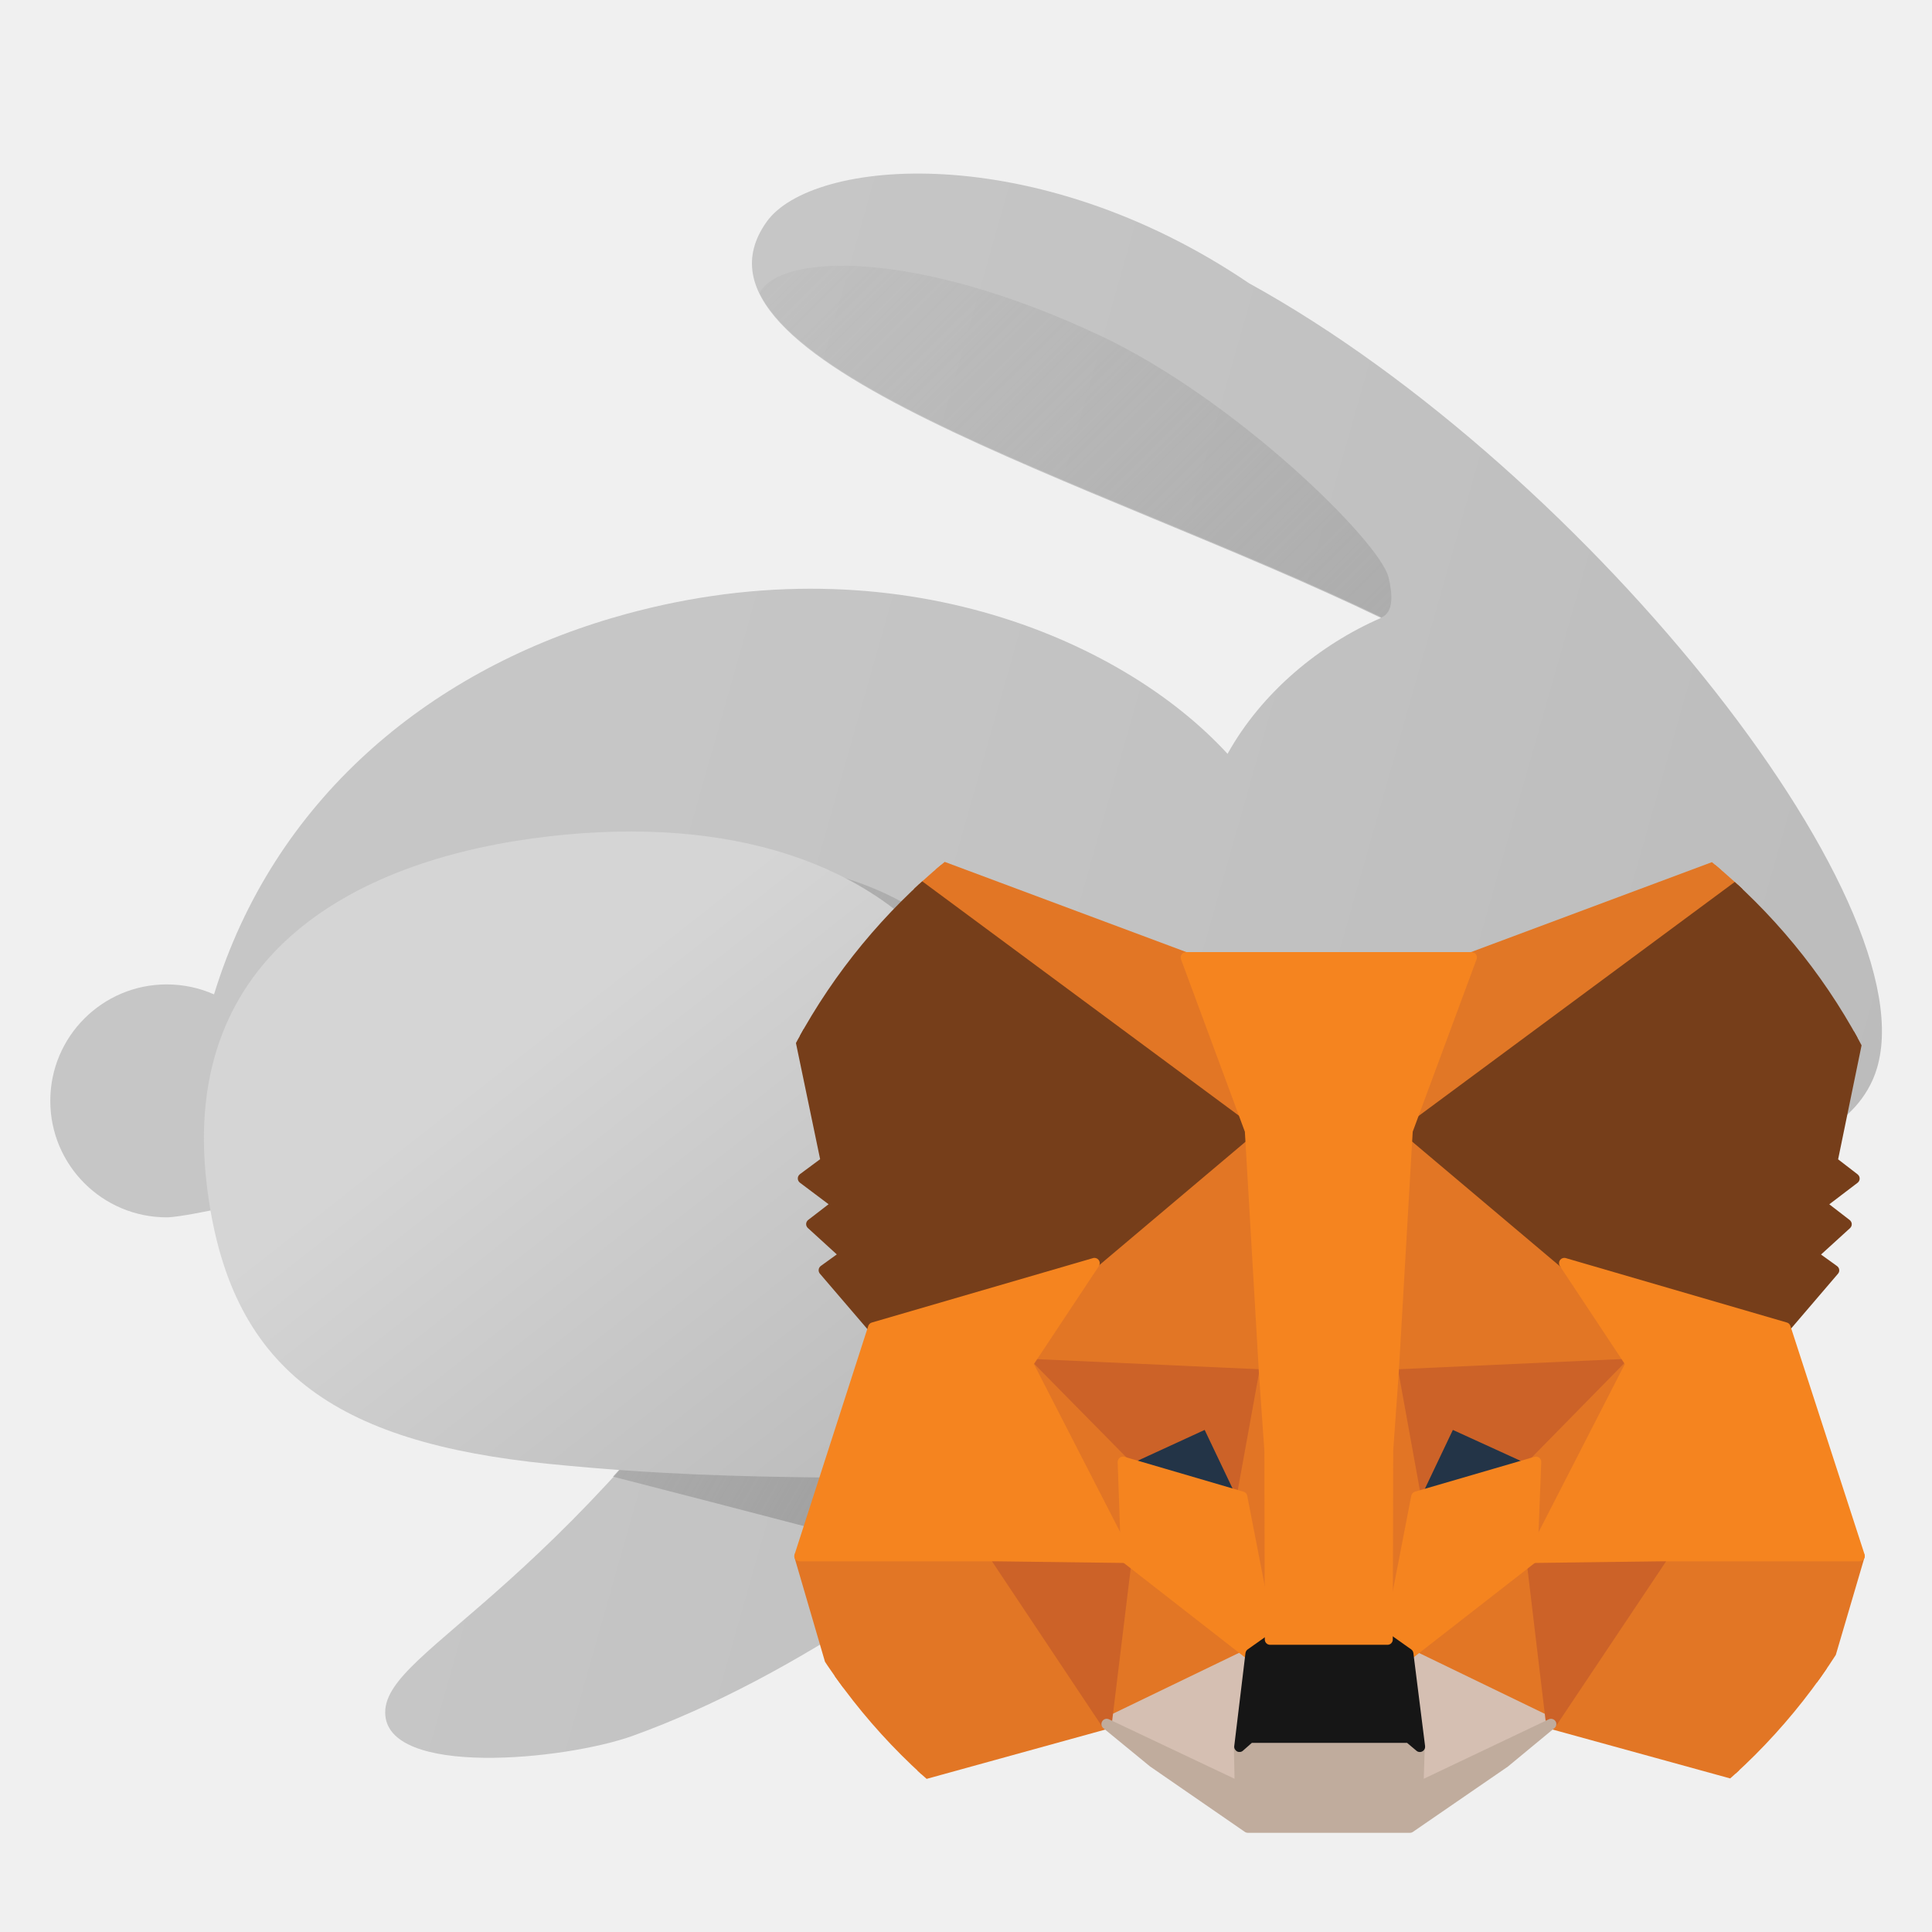
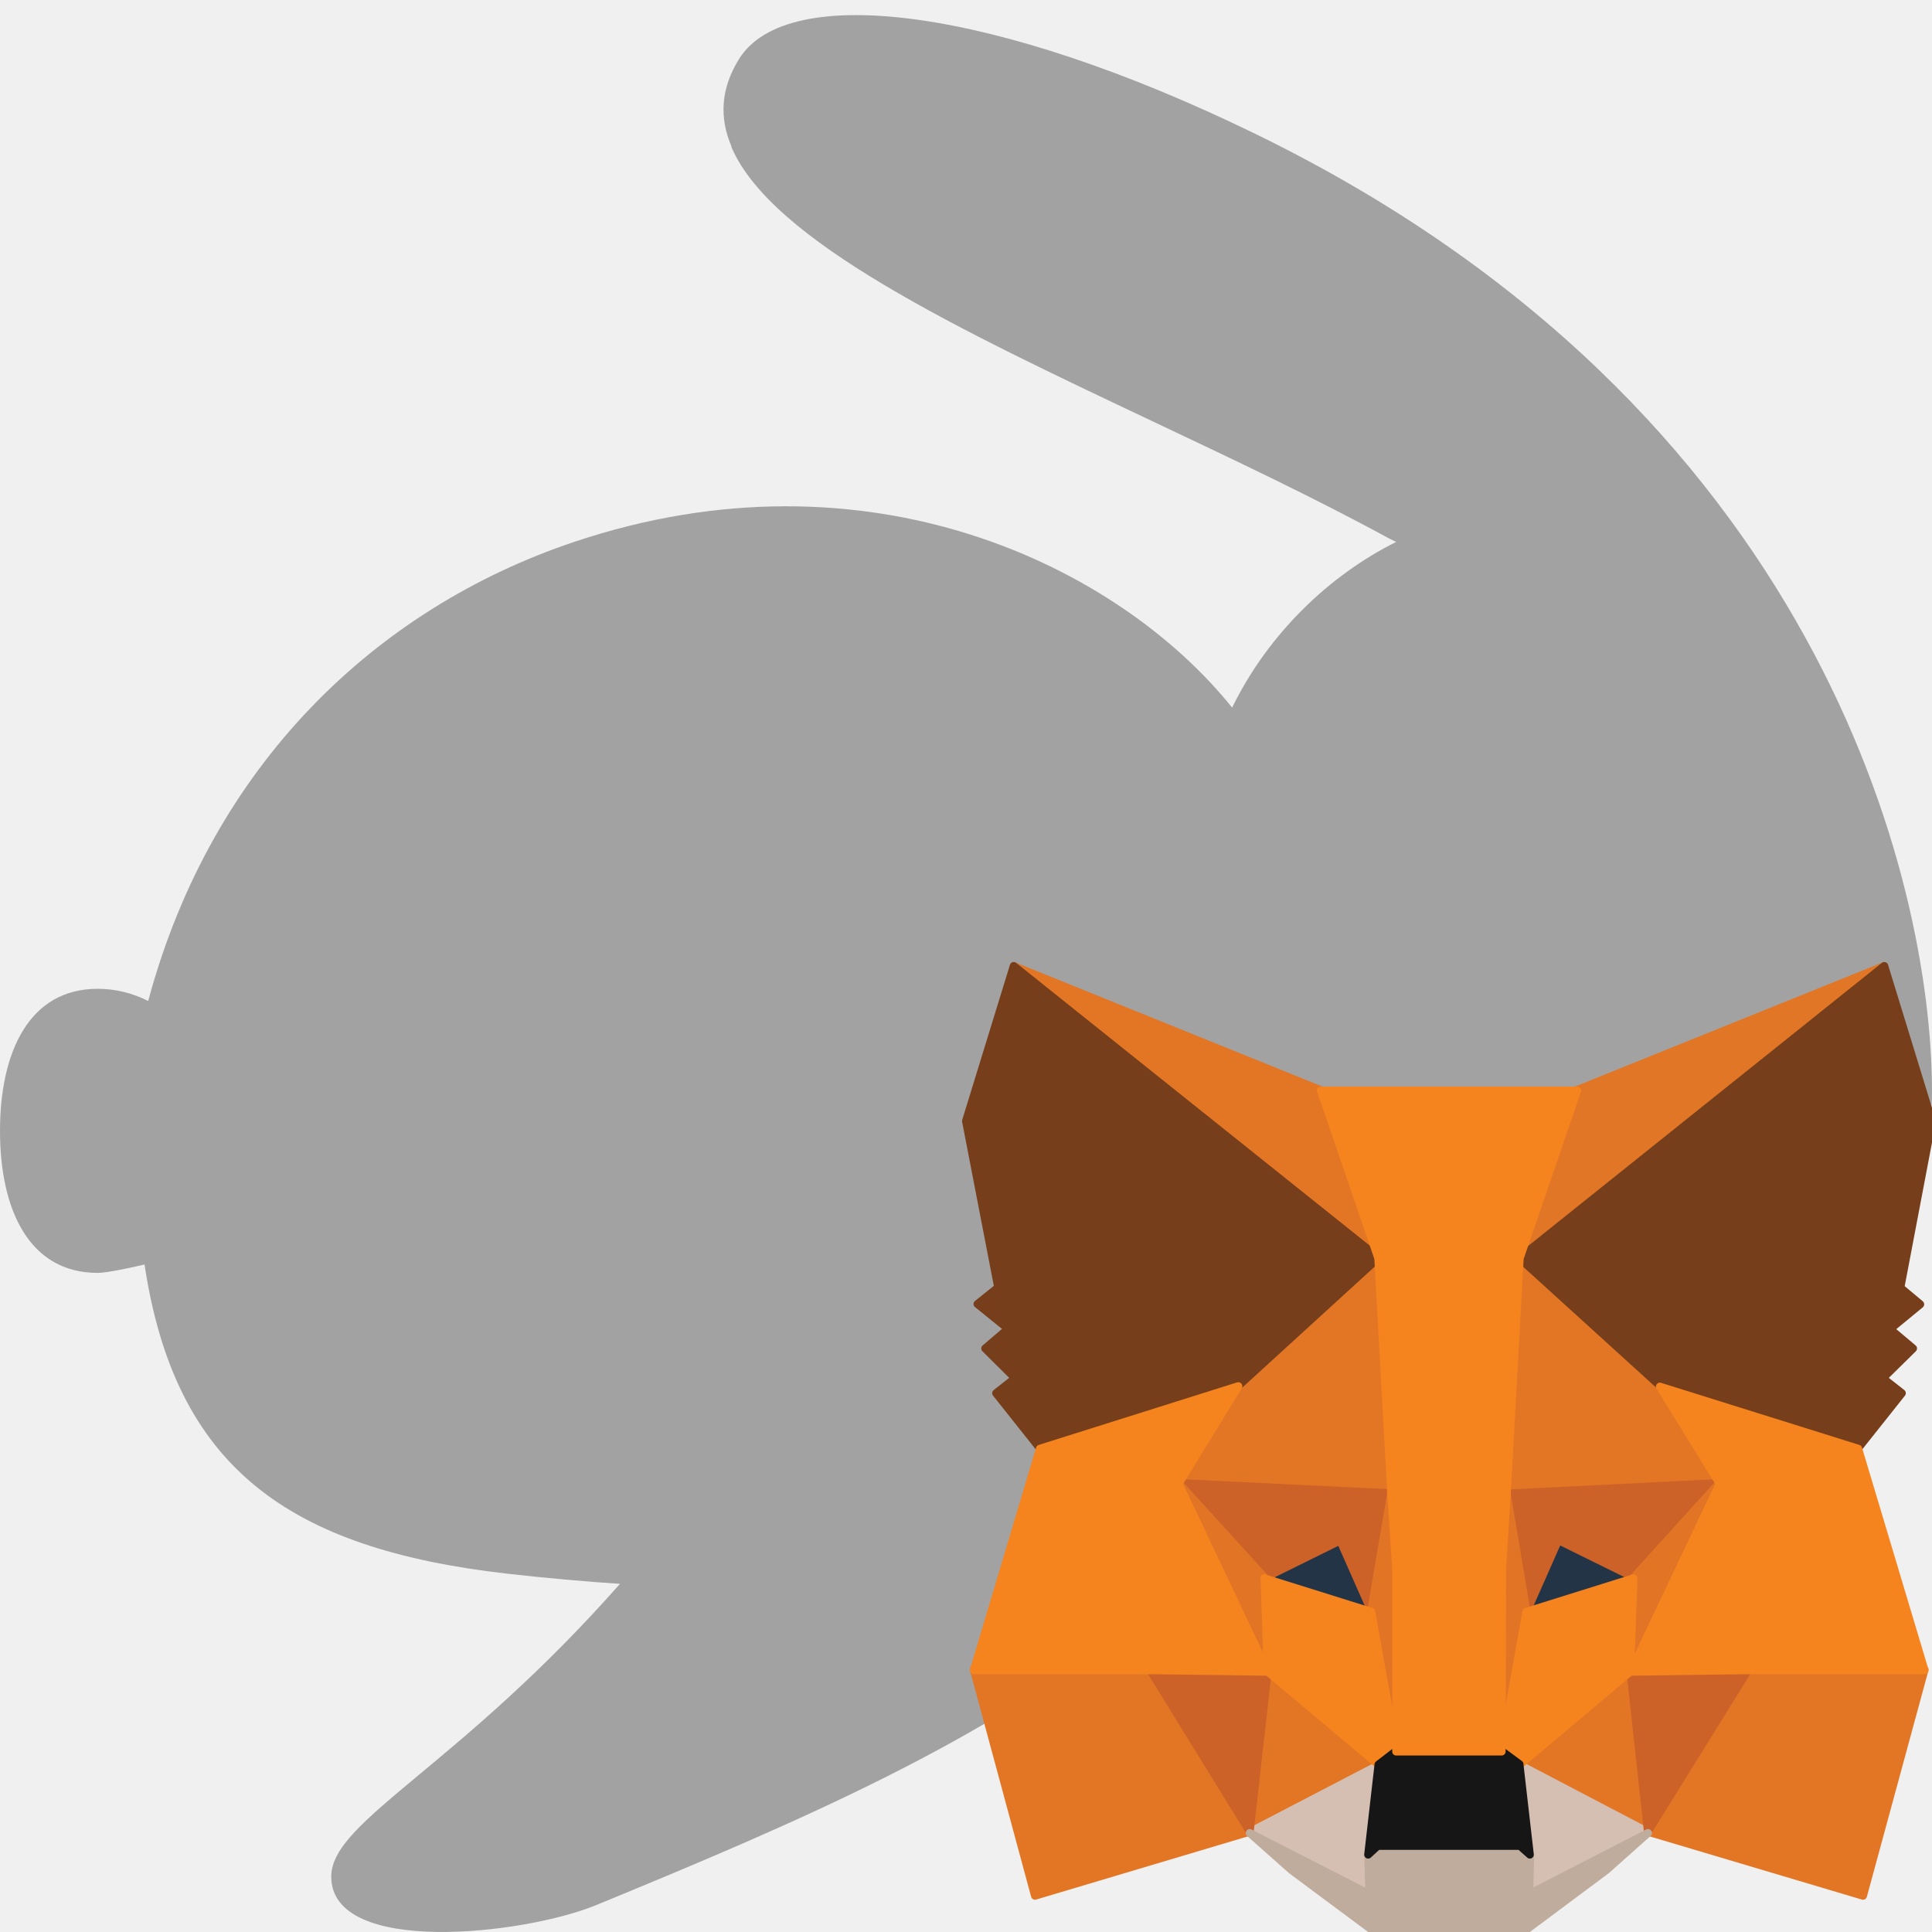
- <svg xmlns="http://www.w3.org/2000/svg" width="32" height="32" viewBox="0 0 32 32" fill="none">
-   <path d="M31.016 17.889C32.207 15.227 26.317 7.79 20.689 4.692C17.142 2.291 13.445 2.621 12.697 3.675C11.054 5.988 18.137 7.948 22.874 10.235C21.855 10.677 20.896 11.471 20.332 12.486C18.566 10.558 14.69 8.897 10.141 10.235C7.076 11.136 4.529 13.261 3.545 16.47C3.305 16.364 3.041 16.305 2.762 16.305C1.696 16.305 0.833 17.168 0.833 18.234C0.833 19.299 1.696 20.163 2.762 20.163C2.959 20.163 3.577 20.031 3.577 20.031L13.445 20.102C9.499 26.363 6.38 27.278 6.38 28.363C6.38 29.448 9.364 29.154 10.485 28.749C15.848 26.814 21.61 20.782 22.598 19.046C26.75 19.564 30.239 19.625 31.016 17.889Z" fill="url(#paint0_linear_24101_9724)" />
-   <path fill-rule="evenodd" clip-rule="evenodd" d="M22.867 10.225C22.87 10.226 22.873 10.228 22.876 10.229C23.095 10.143 23.06 9.818 22.999 9.564C22.861 8.978 20.47 6.617 18.225 5.56C15.172 4.122 12.922 4.193 12.582 4.853C13.208 6.129 16.095 7.328 19.11 8.579C20.397 9.113 21.708 9.657 22.876 10.221C22.873 10.223 22.87 10.224 22.867 10.225Z" fill="url(#paint1_linear_24101_9724)" />
-   <path fill-rule="evenodd" clip-rule="evenodd" d="M18.99 23.079C18.372 22.842 17.672 22.625 16.878 22.428C17.725 20.912 17.903 18.668 17.103 17.249C15.98 15.258 14.57 14.198 11.294 14.198C9.493 14.198 4.642 14.805 4.556 18.854C4.547 19.279 4.556 19.669 4.587 20.027L13.444 20.091C12.25 21.985 11.132 23.39 10.153 24.458C11.328 24.759 12.299 25.012 13.189 25.244C14.034 25.465 14.808 25.666 15.618 25.873C16.839 24.983 17.987 24.013 18.99 23.079Z" fill="url(#paint2_linear_24101_9724)" />
-   <path d="M3.423 19.61C3.785 22.686 5.533 23.892 9.105 24.248C12.677 24.605 14.726 24.366 17.454 24.614C19.733 24.821 21.767 25.982 22.522 25.581C23.201 25.22 22.821 23.915 21.912 23.078C20.734 21.994 19.104 21.239 16.235 20.971C16.806 19.406 16.646 17.211 15.758 16.017C14.474 14.29 12.104 13.509 9.105 13.851C5.971 14.207 2.969 15.75 3.423 19.61Z" fill="url(#paint3_linear_24101_9724)" />
-   <g clip-path="url(#clip0_24101_9724)">
-     <path d="M30.051 13.71L23.077 18.869L24.374 15.828L30.052 13.71H30.051Z" fill="#E17726" />
-     <path d="M30.128 13.699C30.138 13.717 30.141 13.739 30.136 13.759C30.132 13.78 30.12 13.798 30.103 13.81L23.129 18.971C23.113 18.982 23.095 18.988 23.076 18.988C23.057 18.987 23.038 18.98 23.023 18.968C23.008 18.957 22.998 18.94 22.993 18.922C22.988 18.903 22.99 18.884 22.997 18.866L24.294 15.825C24.298 15.814 24.305 15.804 24.314 15.796C24.322 15.788 24.332 15.781 24.344 15.777L30.021 13.658C30.04 13.651 30.062 13.651 30.082 13.659C30.101 13.666 30.117 13.68 30.128 13.699ZM24.439 15.928L23.283 18.639L29.5 14.039L24.439 15.928Z" fill="#E17726" />
-     <path d="M13.956 13.71L20.868 18.918L19.634 15.828L13.956 13.71Z" fill="#E27625" />
-     <path d="M13.889 13.698C13.899 13.68 13.915 13.666 13.935 13.658C13.955 13.651 13.976 13.651 13.996 13.659L19.673 15.778C19.696 15.787 19.715 15.805 19.723 15.827L20.958 18.916C20.965 18.934 20.966 18.953 20.961 18.972C20.956 18.99 20.945 19.006 20.93 19.017C20.915 19.029 20.896 19.035 20.878 19.035C20.859 19.035 20.84 19.029 20.825 19.018L13.912 13.81C13.896 13.797 13.884 13.779 13.88 13.759C13.876 13.738 13.879 13.717 13.889 13.699V13.698ZM14.499 14.033L20.68 18.691L19.576 15.928L14.498 14.033H14.499Z" fill="#E27625" />
-     <path d="M27.549 25.7L25.694 28.535L29.667 29.629L30.805 25.762L27.549 25.7V25.7Z" fill="#E27625" />
-     <path d="M27.468 25.665C27.476 25.653 27.487 25.642 27.5 25.636C27.513 25.629 27.528 25.625 27.543 25.625L30.799 25.688C30.812 25.688 30.825 25.692 30.837 25.698C30.849 25.704 30.859 25.712 30.867 25.723C30.875 25.734 30.881 25.746 30.883 25.759C30.886 25.773 30.885 25.786 30.881 25.799L29.743 29.666C29.736 29.688 29.722 29.707 29.702 29.718C29.682 29.729 29.658 29.732 29.636 29.726L25.663 28.632C25.65 28.628 25.638 28.622 25.628 28.612C25.617 28.603 25.609 28.592 25.604 28.579C25.599 28.566 25.598 28.552 25.599 28.538C25.601 28.525 25.605 28.512 25.613 28.5L27.469 25.664L27.468 25.665ZM27.588 25.801L25.825 28.495L29.599 29.535L30.681 25.86L27.589 25.801H27.588Z" fill="#E27625" />
-     <path d="M13.243 25.761L14.374 29.628L18.341 28.534L16.492 25.7L13.243 25.761Z" fill="#E27625" />
-     <path d="M16.491 25.625C16.521 25.625 16.549 25.639 16.566 25.665L18.415 28.5C18.422 28.511 18.427 28.524 18.428 28.538C18.43 28.551 18.428 28.565 18.423 28.578C18.418 28.591 18.41 28.602 18.4 28.611C18.39 28.621 18.378 28.628 18.365 28.631L14.398 29.726C14.376 29.732 14.352 29.729 14.332 29.718C14.312 29.707 14.298 29.688 14.291 29.666L13.16 25.799C13.156 25.787 13.155 25.773 13.158 25.76C13.16 25.747 13.166 25.735 13.174 25.724C13.181 25.713 13.192 25.705 13.204 25.698C13.215 25.692 13.228 25.689 13.242 25.689L16.491 25.626V25.625ZM13.359 25.86L14.434 29.535L18.203 28.495L16.445 25.801L13.36 25.86H13.359Z" fill="#E27625" />
-     <path d="M18.112 20.922L17.008 22.586L20.94 22.765L20.81 18.535L18.113 20.922L18.112 20.922Z" fill="#E27625" />
-     <path d="M20.844 18.456C20.875 18.47 20.895 18.499 20.897 18.533L21.028 22.765C21.028 22.777 21.026 22.789 21.022 22.8C21.017 22.811 21.011 22.821 21.002 22.83C20.993 22.838 20.983 22.845 20.972 22.849C20.96 22.854 20.948 22.855 20.936 22.855L17.005 22.675C16.99 22.675 16.975 22.67 16.962 22.662C16.949 22.653 16.938 22.642 16.931 22.628C16.924 22.614 16.921 22.599 16.922 22.583C16.922 22.568 16.927 22.553 16.936 22.54L18.04 20.875C18.044 20.869 18.049 20.863 18.054 20.858L20.751 18.47C20.764 18.459 20.779 18.452 20.796 18.449C20.812 18.447 20.829 18.449 20.844 18.456ZM18.179 20.981L17.167 22.508L20.85 22.675L20.728 18.725L18.179 20.981Z" fill="#E27625" />
-     <path d="M25.905 20.932L23.167 18.496L23.077 22.776L27.009 22.597L25.905 20.932Z" fill="#E27625" />
-     <path d="M23.132 18.395C23.147 18.388 23.164 18.386 23.181 18.388C23.197 18.391 23.213 18.398 23.225 18.409L25.964 20.845C25.97 20.85 25.974 20.856 25.979 20.862L27.082 22.527C27.091 22.54 27.096 22.555 27.097 22.57C27.097 22.586 27.094 22.601 27.087 22.615C27.08 22.629 27.07 22.64 27.056 22.649C27.044 22.657 27.029 22.662 27.013 22.662L23.082 22.841C23.07 22.842 23.058 22.84 23.047 22.836C23.036 22.831 23.025 22.825 23.017 22.817C23.008 22.808 23.001 22.798 22.997 22.787C22.992 22.776 22.99 22.764 22.99 22.753L23.08 18.473C23.081 18.456 23.086 18.44 23.095 18.426C23.104 18.413 23.117 18.401 23.132 18.395H23.132ZM23.25 18.665L23.167 22.663L26.852 22.495L25.839 20.968L23.251 18.666L23.25 18.665Z" fill="#E27625" />
-     <path d="M18.33 28.532L20.71 27.383L18.661 25.786L18.33 28.532Z" fill="#E27625" />
-     <path d="M18.628 25.706C18.642 25.7 18.657 25.698 18.673 25.7C18.688 25.702 18.703 25.708 18.715 25.718L20.764 27.314C20.776 27.323 20.785 27.335 20.791 27.349C20.797 27.362 20.799 27.377 20.797 27.392C20.796 27.407 20.791 27.421 20.782 27.433C20.773 27.445 20.762 27.455 20.749 27.462L18.368 28.611C18.354 28.617 18.339 28.62 18.323 28.619C18.307 28.618 18.292 28.612 18.28 28.603C18.267 28.594 18.257 28.582 18.25 28.567C18.244 28.553 18.242 28.537 18.244 28.522L18.575 25.776C18.577 25.761 18.583 25.747 18.592 25.735C18.601 25.722 18.613 25.713 18.628 25.707V25.706ZM18.73 25.951L18.436 28.385L20.545 27.365L18.73 25.951Z" fill="#E27625" />
-     <path d="M23.312 27.383L25.685 28.532L25.361 25.786L23.312 27.383Z" fill="#E27625" />
-     <path d="M25.395 25.706C25.409 25.712 25.421 25.722 25.431 25.734C25.44 25.747 25.446 25.762 25.447 25.777L25.772 28.523C25.774 28.538 25.771 28.554 25.765 28.568C25.758 28.582 25.748 28.594 25.735 28.603C25.723 28.612 25.708 28.618 25.692 28.619C25.677 28.62 25.661 28.617 25.647 28.611L23.274 27.462C23.261 27.455 23.25 27.446 23.241 27.433C23.232 27.421 23.227 27.407 23.225 27.392C23.224 27.378 23.226 27.363 23.232 27.349C23.238 27.335 23.247 27.323 23.259 27.314L25.307 25.718C25.32 25.708 25.334 25.702 25.349 25.7C25.365 25.698 25.38 25.7 25.395 25.706ZM23.477 27.366L25.58 28.384L25.292 25.951L23.477 27.365V27.366Z" fill="#E27625" />
-     <path d="M25.685 28.548L23.312 27.399L23.505 28.941L23.484 29.595L25.685 28.548Z" fill="#D5BFB2" />
-     <path d="M23.262 27.311C23.274 27.302 23.289 27.297 23.305 27.295C23.32 27.294 23.336 27.297 23.35 27.304L25.724 28.453C25.738 28.46 25.751 28.471 25.76 28.485C25.768 28.499 25.773 28.515 25.773 28.531C25.773 28.548 25.768 28.564 25.759 28.578C25.75 28.592 25.738 28.603 25.723 28.61L23.522 29.655C23.509 29.662 23.494 29.665 23.479 29.664C23.464 29.663 23.45 29.658 23.437 29.65C23.425 29.642 23.414 29.63 23.407 29.617C23.401 29.604 23.397 29.589 23.398 29.574L23.418 28.927L23.226 27.393C23.224 27.377 23.226 27.362 23.232 27.347C23.239 27.333 23.249 27.32 23.262 27.311ZM23.419 27.531L23.592 28.912C23.593 28.917 23.593 28.921 23.592 28.926L23.577 29.436L25.484 28.53L23.419 27.531Z" fill="#D5BFB2" />
-     <path d="M18.33 28.548L20.538 29.595L20.524 28.941L20.71 27.399L18.33 28.548Z" fill="#D5BFB2" />
-     <path d="M20.761 27.311C20.773 27.321 20.783 27.333 20.79 27.347C20.796 27.361 20.799 27.377 20.797 27.393L20.611 28.928L20.625 29.575C20.625 29.59 20.622 29.605 20.614 29.618C20.608 29.631 20.597 29.642 20.585 29.65C20.572 29.658 20.558 29.663 20.543 29.664C20.528 29.665 20.513 29.662 20.5 29.656L18.292 28.61C18.277 28.603 18.265 28.592 18.256 28.578C18.248 28.564 18.243 28.548 18.243 28.532C18.243 28.515 18.248 28.499 18.256 28.485C18.265 28.471 18.277 28.46 18.292 28.453L20.672 27.304C20.686 27.297 20.702 27.294 20.717 27.295C20.733 27.296 20.748 27.302 20.761 27.311V27.311ZM18.532 28.53L20.447 29.437L20.436 28.926L20.437 28.913L20.603 27.531L18.532 28.53Z" fill="#D5BFB2" />
-     <path d="M20.572 24.8L18.599 24.222L19.993 23.582L20.572 24.8V24.8Z" fill="#233447" />
-     <path d="M19.956 23.495C19.977 23.485 20.001 23.484 20.023 23.492C20.044 23.5 20.062 23.516 20.072 23.537L20.651 24.755C20.658 24.77 20.661 24.787 20.659 24.804C20.657 24.82 20.65 24.836 20.639 24.849C20.628 24.862 20.613 24.871 20.597 24.876C20.581 24.881 20.564 24.881 20.548 24.876L18.575 24.298C18.558 24.293 18.543 24.283 18.532 24.269C18.521 24.255 18.514 24.238 18.513 24.221C18.511 24.203 18.515 24.185 18.524 24.17C18.533 24.155 18.547 24.142 18.563 24.135L19.956 23.495ZM18.848 24.196L20.41 24.654L19.951 23.69L18.848 24.196Z" fill="#233447" />
-     <path d="M23.452 24.8L24.031 23.582L25.431 24.222L23.451 24.8L23.452 24.8Z" fill="#233447" />
-     <path d="M23.952 23.536C23.962 23.516 23.98 23.5 24.001 23.492C24.023 23.484 24.047 23.485 24.067 23.495L25.468 24.135C25.484 24.142 25.497 24.154 25.506 24.17C25.515 24.185 25.52 24.203 25.518 24.22C25.517 24.238 25.51 24.255 25.499 24.269C25.488 24.282 25.473 24.293 25.456 24.298L23.477 24.876C23.46 24.881 23.443 24.881 23.427 24.876C23.411 24.871 23.396 24.862 23.385 24.849C23.374 24.836 23.367 24.82 23.365 24.804C23.363 24.787 23.365 24.77 23.373 24.755L23.952 23.536ZM24.073 23.689L23.614 24.653L25.181 24.196L24.073 23.69V23.689Z" fill="#233447" />
-     <path d="M18.335 28.534L18.68 25.7L16.487 25.761L18.335 28.535V28.534Z" fill="#CC6228" />
-     <path d="M18.737 25.655C18.745 25.664 18.752 25.675 18.755 25.687C18.759 25.699 18.76 25.712 18.759 25.724L18.414 28.558C18.412 28.576 18.404 28.593 18.392 28.606C18.38 28.619 18.364 28.629 18.347 28.633C18.33 28.637 18.311 28.636 18.295 28.629C18.278 28.623 18.264 28.611 18.254 28.596L16.406 25.824C16.397 25.811 16.392 25.796 16.391 25.78C16.39 25.765 16.393 25.749 16.401 25.735C16.408 25.721 16.419 25.71 16.432 25.701C16.445 25.693 16.46 25.688 16.476 25.688L18.669 25.625C18.682 25.625 18.695 25.628 18.706 25.633C18.718 25.638 18.728 25.645 18.737 25.655ZM16.639 25.858L18.269 28.303L18.573 25.804L16.639 25.858Z" fill="#CC6228" />
-     <path d="M25.346 25.7L25.685 28.535L27.54 25.762L25.346 25.7V25.7Z" fill="#CC6228" />
-     <path d="M25.291 25.654C25.299 25.645 25.31 25.637 25.321 25.632C25.333 25.628 25.346 25.625 25.358 25.625L27.552 25.688C27.567 25.689 27.582 25.693 27.595 25.702C27.608 25.71 27.619 25.722 27.626 25.735C27.633 25.749 27.636 25.765 27.635 25.78C27.635 25.795 27.63 25.81 27.621 25.823L25.767 28.596C25.757 28.611 25.742 28.623 25.726 28.629C25.709 28.636 25.691 28.637 25.673 28.633C25.656 28.629 25.64 28.619 25.628 28.606C25.616 28.592 25.609 28.576 25.607 28.558L25.269 25.723C25.267 25.711 25.268 25.698 25.272 25.686C25.276 25.674 25.282 25.663 25.291 25.654ZM25.454 25.803L25.753 28.303L27.389 25.858L25.454 25.802V25.803Z" fill="#CC6228" />
-     <path d="M27.009 22.596L23.077 22.774L23.442 24.791L24.022 23.572L25.423 24.212L27.009 22.596Z" fill="#CC6228" />
-     <path d="M27.089 22.556C27.097 22.572 27.099 22.59 27.096 22.607C27.093 22.625 27.084 22.641 27.072 22.653L25.486 24.27C25.473 24.283 25.457 24.292 25.439 24.295C25.421 24.298 25.403 24.296 25.387 24.288L24.064 23.684L23.522 24.824C23.514 24.841 23.501 24.855 23.485 24.864C23.469 24.872 23.45 24.876 23.431 24.873C23.413 24.871 23.396 24.863 23.383 24.85C23.369 24.837 23.36 24.82 23.357 24.802L22.992 22.786C22.989 22.774 22.99 22.762 22.993 22.749C22.996 22.737 23.001 22.726 23.009 22.716C23.017 22.706 23.027 22.698 23.038 22.693C23.049 22.687 23.061 22.684 23.073 22.683L27.006 22.504C27.042 22.503 27.075 22.524 27.089 22.556H27.089ZM23.182 22.854L23.48 24.504L23.944 23.531C23.954 23.51 23.971 23.494 23.993 23.487C24.014 23.479 24.038 23.48 24.059 23.489L25.404 24.104L26.791 22.689L23.182 22.854Z" fill="#CC6228" />
-     <path d="M18.602 24.212L19.995 23.572L20.574 24.791L20.94 22.774L17.008 22.596L18.602 24.212Z" fill="#CC6228" />
-     <path d="M16.929 22.556C16.936 22.54 16.948 22.527 16.963 22.517C16.977 22.508 16.995 22.504 17.012 22.504L20.945 22.683C20.957 22.684 20.97 22.687 20.981 22.693C20.992 22.698 21.002 22.706 21.009 22.716C21.017 22.726 21.023 22.737 21.026 22.749C21.029 22.762 21.029 22.774 21.027 22.786L20.661 24.802C20.658 24.82 20.649 24.837 20.636 24.85C20.622 24.863 20.605 24.871 20.587 24.873C20.569 24.876 20.55 24.872 20.534 24.864C20.517 24.855 20.504 24.841 20.496 24.824L19.953 23.684L18.639 24.288C18.623 24.295 18.604 24.298 18.587 24.295C18.569 24.291 18.552 24.283 18.54 24.27L16.946 22.653C16.934 22.641 16.926 22.625 16.923 22.607C16.92 22.59 16.922 22.572 16.929 22.556ZM17.227 22.689L18.621 24.104L19.959 23.489C19.98 23.48 20.004 23.479 20.026 23.486C20.047 23.494 20.065 23.51 20.075 23.531L20.537 24.505L20.837 22.854L17.227 22.689Z" fill="#CC6228" />
-     <path d="M17.008 22.596L18.657 25.808L18.602 24.212L17.008 22.596Z" fill="#E27525" />
-     <path d="M16.957 22.52C16.992 22.495 17.041 22.5 17.071 22.53L18.665 24.147C18.68 24.163 18.689 24.183 18.689 24.205L18.745 25.801C18.746 25.821 18.74 25.841 18.728 25.857C18.716 25.873 18.699 25.884 18.68 25.889C18.66 25.894 18.64 25.892 18.622 25.884C18.604 25.876 18.589 25.862 18.58 25.844L16.931 22.631C16.922 22.613 16.919 22.591 16.924 22.571C16.929 22.551 16.941 22.533 16.957 22.52ZM17.347 23.059L18.556 25.417L18.516 24.245L17.347 23.059Z" fill="#E27525" />
-     <path d="M25.417 24.212L25.355 25.808L27.004 22.596L25.417 24.212Z" fill="#E27525" />
-     <path d="M27.064 22.521C27.099 22.546 27.111 22.593 27.091 22.632L25.442 25.845C25.433 25.862 25.418 25.876 25.4 25.884C25.382 25.893 25.361 25.894 25.342 25.889C25.323 25.884 25.306 25.873 25.294 25.857C25.282 25.841 25.276 25.822 25.277 25.802L25.339 24.205C25.34 24.183 25.349 24.163 25.364 24.147L26.951 22.53C26.965 22.515 26.985 22.506 27.006 22.505C27.027 22.503 27.047 22.509 27.064 22.521ZM25.513 24.246L25.467 25.413L26.673 23.063L25.513 24.246Z" fill="#E27525" />
-     <path d="M20.947 22.756L20.582 24.773L21.044 27.153L21.148 24.015L20.947 22.756Z" fill="#E27525" />
-     <path d="M20.94 22.669C20.983 22.67 21.019 22.701 21.026 22.744L21.225 24.003C21.226 24.008 21.227 24.014 21.227 24.019L21.123 27.157C21.122 27.178 21.114 27.199 21.099 27.215C21.084 27.231 21.064 27.241 21.042 27.242C21.021 27.244 20.999 27.238 20.982 27.224C20.965 27.211 20.953 27.192 20.949 27.171L20.488 24.79C20.486 24.779 20.486 24.768 20.488 24.757L20.853 22.742C20.857 22.721 20.867 22.703 20.883 22.689C20.899 22.676 20.92 22.669 20.94 22.669ZM20.662 24.772L20.974 26.377L21.051 24.021L20.933 23.278L20.662 24.772Z" fill="#E27525" />
-     <path d="M23.097 22.756L22.903 24.009L23 27.153L23.462 24.773L23.097 22.756Z" fill="#E27525" />
-     <path d="M23.078 22.669C23.121 22.669 23.158 22.699 23.166 22.741L23.531 24.757C23.533 24.768 23.533 24.779 23.531 24.79L23.069 27.17C23.065 27.191 23.054 27.21 23.037 27.224C23.019 27.237 22.998 27.243 22.976 27.242C22.955 27.24 22.934 27.23 22.92 27.214C22.905 27.199 22.896 27.178 22.896 27.156L22.799 24.012C22.799 24.007 22.799 24.001 22.8 23.996L22.994 22.744C22.997 22.723 23.007 22.704 23.023 22.691C23.038 22.677 23.058 22.67 23.079 22.669H23.078ZM23.087 23.285L22.974 24.015L23.046 26.369L23.356 24.772L23.087 23.285Z" fill="#E27525" />
-     <path d="M23.444 24.792L22.981 27.172L23.312 27.405L25.361 25.809L25.423 24.213L23.443 24.791L23.444 24.792Z" fill="#F5841F" />
-     <path d="M25.494 24.144C25.516 24.161 25.529 24.188 25.528 24.216L25.466 25.813C25.465 25.825 25.462 25.838 25.456 25.849C25.451 25.86 25.442 25.87 25.433 25.878L23.384 27.474C23.369 27.485 23.351 27.492 23.332 27.492C23.313 27.493 23.295 27.488 23.28 27.477L22.948 27.243C22.935 27.233 22.924 27.22 22.918 27.204C22.912 27.189 22.91 27.172 22.914 27.155L23.375 24.774C23.378 24.758 23.386 24.744 23.396 24.732C23.407 24.72 23.421 24.711 23.436 24.707L25.417 24.129C25.43 24.125 25.444 24.125 25.457 24.127C25.471 24.13 25.483 24.135 25.494 24.144ZM23.538 24.861L23.096 27.134L23.328 27.297L25.294 25.765L25.349 24.332L23.537 24.861H23.538Z" fill="#F5841F" />
-     <path d="M18.599 24.213L18.655 25.809L20.704 27.405L21.034 27.172L20.573 24.791L18.599 24.213Z" fill="#F5841F" />
-     <path d="M18.547 24.144C18.557 24.136 18.57 24.13 18.584 24.127C18.598 24.125 18.611 24.125 18.625 24.129L20.597 24.707C20.629 24.716 20.653 24.742 20.658 24.774L21.121 27.155C21.124 27.172 21.122 27.189 21.116 27.204C21.11 27.22 21.099 27.233 21.085 27.243L20.754 27.477C20.739 27.488 20.721 27.493 20.702 27.493C20.683 27.493 20.665 27.486 20.65 27.475L18.601 25.878C18.591 25.87 18.583 25.86 18.577 25.849C18.572 25.837 18.568 25.825 18.568 25.812L18.512 24.216C18.512 24.202 18.515 24.188 18.521 24.176C18.527 24.163 18.535 24.152 18.547 24.144ZM18.692 24.331L18.741 25.766L20.706 27.297L20.939 27.133L20.498 24.86L18.691 24.331H18.692Z" fill="#F5841F" />
-     <path d="M23.491 29.588L23.511 28.935L23.331 28.783H20.696L20.524 28.935L20.538 29.588L18.33 28.543L19.103 29.176L20.669 30.256H23.352L24.924 29.176L25.691 28.543L23.49 29.588H23.491Z" fill="#C0AC9D" />
-     <path d="M18.256 28.51C18.267 28.492 18.285 28.478 18.306 28.472C18.326 28.466 18.348 28.468 18.368 28.477L20.448 29.462L20.437 28.95C20.437 28.924 20.447 28.9 20.466 28.883L20.639 28.732C20.655 28.718 20.675 28.71 20.697 28.709H23.331C23.352 28.709 23.372 28.716 23.388 28.73L23.567 28.881C23.588 28.899 23.599 28.924 23.598 28.951L23.582 29.462L25.653 28.477C25.673 28.468 25.694 28.466 25.715 28.473C25.735 28.478 25.753 28.492 25.764 28.509C25.776 28.527 25.78 28.549 25.777 28.57C25.773 28.591 25.763 28.61 25.746 28.623L24.974 29.261L23.402 30.342C23.387 30.352 23.37 30.357 23.352 30.357H20.669C20.651 30.357 20.634 30.352 20.619 30.342L19.047 29.257L18.275 28.624C18.258 28.611 18.247 28.591 18.244 28.57C18.241 28.549 18.245 28.528 18.257 28.51H18.256ZM18.937 28.94L19.155 29.119L20.696 30.182H23.325L24.873 29.119L25.092 28.937L23.527 29.681C23.514 29.687 23.499 29.69 23.484 29.689C23.469 29.688 23.455 29.683 23.442 29.675C23.43 29.667 23.42 29.656 23.413 29.643C23.406 29.63 23.402 29.615 23.403 29.6L23.422 28.988L23.299 28.884H20.729L20.612 28.988L20.625 29.601C20.625 29.615 20.622 29.63 20.615 29.643C20.608 29.656 20.598 29.667 20.585 29.675C20.573 29.683 20.558 29.688 20.543 29.689C20.529 29.69 20.514 29.687 20.5 29.681L18.937 28.94Z" fill="#C0AC9D" />
-     <path d="M23.306 27.403L22.975 27.169H21.029L20.699 27.403L20.512 28.945L20.685 28.793H23.32L23.499 28.945L23.306 27.403Z" fill="#161616" />
-     <path d="M20.997 27.085C21.011 27.075 21.029 27.069 21.047 27.069H22.993C23.011 27.069 23.028 27.075 23.043 27.085L23.374 27.319C23.394 27.333 23.407 27.355 23.41 27.38L23.604 28.921C23.606 28.938 23.603 28.956 23.595 28.971C23.587 28.987 23.574 29 23.559 29.008C23.543 29.017 23.526 29.02 23.508 29.018C23.491 29.017 23.474 29.01 23.461 28.998L23.305 28.867H20.735L20.587 28.997C20.574 29.009 20.558 29.016 20.54 29.018C20.523 29.02 20.505 29.017 20.489 29.009C20.474 29 20.461 28.987 20.453 28.972C20.444 28.956 20.441 28.938 20.443 28.921L20.629 27.38C20.631 27.368 20.635 27.356 20.641 27.346C20.647 27.335 20.656 27.326 20.666 27.319L20.997 27.085ZM21.075 27.244L20.798 27.439L20.644 28.715C20.66 28.701 20.681 28.693 20.703 28.693H23.337C23.358 28.693 23.378 28.7 23.394 28.713L23.402 28.72L23.242 27.44L22.964 27.244H21.075Z" fill="#161616" />
-     <path d="M30.347 19.206L30.934 16.358L30.051 13.71L23.312 18.697L25.905 20.886L29.568 21.952L30.375 21.009L30.023 20.755L30.582 20.246L30.154 19.916L30.713 19.489L30.347 19.207V19.206Z" fill="#763E1A" />
-     <path d="M30.078 13.658C30.091 13.662 30.103 13.669 30.113 13.679C30.123 13.688 30.13 13.7 30.134 13.713L31.018 16.362C31.023 16.377 31.023 16.392 31.02 16.408L30.445 19.202L30.768 19.451C30.778 19.46 30.787 19.47 30.793 19.482C30.799 19.494 30.802 19.507 30.802 19.521C30.802 19.534 30.799 19.547 30.793 19.559C30.787 19.571 30.778 19.582 30.768 19.59L30.299 19.947L30.637 20.208C30.647 20.216 30.655 20.226 30.661 20.237C30.667 20.248 30.67 20.261 30.671 20.273C30.671 20.286 30.669 20.299 30.664 20.311C30.659 20.323 30.651 20.333 30.642 20.342L30.162 20.779L30.427 20.97C30.437 20.977 30.445 20.986 30.451 20.996C30.458 21.007 30.462 21.018 30.463 21.031C30.465 21.043 30.463 21.055 30.46 21.067C30.456 21.078 30.45 21.089 30.442 21.098L29.635 22.041C29.624 22.054 29.61 22.063 29.594 22.068C29.578 22.072 29.561 22.072 29.544 22.067L25.881 21.001C25.87 20.998 25.859 20.992 25.85 20.984L23.256 18.796C23.246 18.788 23.238 18.777 23.233 18.765C23.227 18.753 23.224 18.74 23.225 18.727C23.225 18.713 23.229 18.701 23.235 18.689C23.241 18.677 23.249 18.667 23.26 18.659L29.999 13.671C30.01 13.662 30.023 13.657 30.037 13.654C30.051 13.652 30.065 13.653 30.078 13.657V13.658ZM23.453 18.733L25.948 20.838L29.54 21.884L30.248 21.056L29.973 20.857C29.962 20.849 29.954 20.839 29.948 20.828C29.941 20.817 29.938 20.804 29.937 20.791C29.936 20.778 29.939 20.765 29.943 20.753C29.948 20.741 29.956 20.73 29.965 20.722L30.447 20.283L30.102 20.017C30.091 20.008 30.083 19.998 30.077 19.986C30.071 19.974 30.068 19.961 30.068 19.947C30.068 19.934 30.071 19.921 30.077 19.909C30.083 19.896 30.091 19.886 30.102 19.878L30.571 19.52L30.295 19.307C30.282 19.297 30.272 19.284 30.266 19.268C30.261 19.253 30.259 19.236 30.263 19.221L30.845 16.395L30.007 13.882L23.453 18.734L23.453 18.733Z" fill="#763E1A" />
-     <path d="M13.087 16.358L13.68 19.206L13.3 19.489L13.866 19.915L13.438 20.246L13.997 20.755L13.645 21.009L14.452 21.952L18.115 20.886L20.709 18.697L13.97 13.71L13.087 16.358Z" fill="#763E1A" />
-     <path d="M13.945 13.657C13.958 13.653 13.972 13.652 13.985 13.654C13.999 13.657 14.011 13.662 14.022 13.67L20.762 18.658C20.773 18.666 20.781 18.676 20.788 18.688C20.794 18.699 20.797 18.712 20.798 18.726C20.798 18.739 20.796 18.752 20.79 18.764C20.785 18.776 20.777 18.787 20.767 18.795L18.174 20.983C18.164 20.991 18.153 20.997 18.141 21L14.478 22.066C14.462 22.07 14.445 22.07 14.429 22.066C14.413 22.061 14.399 22.052 14.388 22.039L13.58 21.096C13.572 21.087 13.566 21.076 13.563 21.064C13.559 21.053 13.558 21.041 13.56 21.029C13.561 21.017 13.565 21.005 13.571 20.995C13.577 20.985 13.586 20.975 13.595 20.968L13.86 20.777L13.381 20.34C13.372 20.332 13.364 20.321 13.359 20.309C13.354 20.298 13.352 20.285 13.352 20.272C13.353 20.259 13.356 20.247 13.362 20.235C13.368 20.224 13.376 20.214 13.386 20.206L13.724 19.946L13.249 19.589C13.239 19.581 13.23 19.57 13.223 19.558C13.217 19.546 13.214 19.532 13.214 19.519C13.214 19.505 13.217 19.492 13.223 19.479C13.23 19.467 13.239 19.457 13.249 19.448L13.584 19.2L13.002 16.406C12.999 16.391 13 16.375 13.005 16.36L13.888 13.712C13.892 13.699 13.9 13.687 13.91 13.677C13.92 13.668 13.932 13.66 13.945 13.656V13.657ZM14.015 13.882L13.178 16.394L13.767 19.22C13.77 19.236 13.769 19.253 13.763 19.269C13.757 19.284 13.747 19.298 13.733 19.308L13.448 19.52L13.92 19.876C13.931 19.884 13.939 19.895 13.945 19.907C13.951 19.919 13.954 19.932 13.954 19.945C13.954 19.959 13.951 19.972 13.946 19.984C13.94 19.996 13.931 20.007 13.921 20.015L13.575 20.282L14.057 20.721C14.067 20.73 14.074 20.74 14.079 20.752C14.084 20.764 14.086 20.777 14.086 20.79C14.085 20.803 14.082 20.816 14.075 20.827C14.069 20.838 14.061 20.848 14.05 20.856L13.775 21.055L14.483 21.883L18.074 20.837L20.569 18.733L14.015 13.882Z" fill="#763E1A" />
-     <path d="M29.563 21.962L25.9 20.896L27.004 22.561L25.355 25.774L27.535 25.746H30.791L29.564 21.962H29.563Z" fill="#F5841F" />
-     <path d="M25.839 20.87C25.85 20.856 25.865 20.845 25.881 20.84C25.898 20.834 25.916 20.833 25.934 20.838L29.596 21.905C29.624 21.913 29.646 21.934 29.655 21.962L30.883 25.746C30.887 25.759 30.888 25.773 30.886 25.786C30.884 25.8 30.878 25.813 30.87 25.824C30.863 25.835 30.852 25.844 30.84 25.851C30.828 25.857 30.814 25.86 30.8 25.86H27.545L25.366 25.888C25.351 25.888 25.336 25.885 25.322 25.877C25.309 25.87 25.298 25.86 25.29 25.847C25.282 25.834 25.277 25.819 25.277 25.804C25.276 25.789 25.28 25.774 25.287 25.761L26.912 22.593L25.837 20.97C25.827 20.955 25.822 20.938 25.823 20.92C25.823 20.902 25.829 20.885 25.839 20.87ZM26.114 21.073L27.086 22.539C27.095 22.552 27.099 22.567 27.1 22.582C27.101 22.598 27.098 22.613 27.091 22.627L25.509 25.711L27.544 25.686H30.68L29.504 22.059L26.114 21.073Z" fill="#F5841F" />
-     <path d="M18.127 20.896L14.464 21.962L13.243 25.746H16.492L18.672 25.774L17.023 22.561L18.127 20.896H18.127Z" fill="#F5841F" />
-     <path d="M18.198 20.87C18.22 20.9 18.221 20.94 18.201 20.971L17.125 22.593L18.751 25.761C18.758 25.774 18.761 25.789 18.76 25.804C18.76 25.819 18.755 25.834 18.747 25.847C18.739 25.86 18.728 25.87 18.715 25.877C18.702 25.885 18.687 25.888 18.672 25.888L16.492 25.86H13.244C13.23 25.86 13.217 25.857 13.204 25.851C13.192 25.845 13.181 25.835 13.173 25.824C13.165 25.813 13.16 25.8 13.158 25.787C13.155 25.773 13.156 25.759 13.161 25.746L14.381 21.962C14.386 21.948 14.393 21.936 14.404 21.926C14.414 21.916 14.427 21.909 14.441 21.905L18.104 20.838C18.121 20.833 18.139 20.834 18.156 20.84C18.173 20.845 18.187 20.856 18.198 20.87ZM14.534 22.059L13.364 25.686H16.494L18.529 25.711L16.947 22.627C16.939 22.613 16.936 22.598 16.937 22.582C16.938 22.567 16.943 22.552 16.951 22.539L17.923 21.073L14.534 22.059Z" fill="#F5841F" />
-     <path d="M23.078 22.758L23.313 18.726L24.375 15.857H19.643L20.706 18.726L20.94 22.758L21.03 24.024L21.037 27.155H22.982L22.989 24.024L23.078 22.758Z" fill="#F5841F" />
-     <path d="M19.572 15.808C19.579 15.796 19.59 15.787 19.603 15.78C19.615 15.774 19.629 15.77 19.643 15.77H24.375C24.389 15.77 24.403 15.774 24.416 15.78C24.428 15.787 24.439 15.796 24.447 15.807C24.455 15.819 24.46 15.832 24.462 15.847C24.464 15.861 24.462 15.875 24.457 15.888L23.399 18.745L23.166 22.765L23.076 24.028L23.069 27.155C23.069 27.204 23.03 27.243 22.982 27.243H21.037C21.013 27.243 20.991 27.234 20.975 27.218C20.958 27.201 20.949 27.179 20.949 27.156L20.942 24.028L20.853 22.765V22.764L20.619 18.745L19.561 15.888C19.556 15.875 19.555 15.861 19.556 15.847C19.558 15.833 19.563 15.819 19.572 15.808ZM19.768 15.945L20.788 18.696C20.791 18.704 20.792 18.713 20.793 18.722L21.027 22.753V22.754L21.118 24.025L21.124 27.068H22.895L22.902 24.018L22.992 22.754V22.752L23.226 18.722C23.226 18.713 23.228 18.704 23.231 18.696L24.25 15.945H19.769H19.768Z" fill="#F5841F" />
+ <svg xmlns="http://www.w3.org/2000/svg" width="20" height="20" viewBox="0 0 20 20" fill="none">
+   <g clip-path="url(#clip0_24444_7137)">
+     <path fill-rule="evenodd" clip-rule="evenodd" d="M20 11.3C20 9.12 18.825 4.225 12.994 1.385C10.301 0.073 8.152 -0.193 7.651 0.61C7.458 0.92 7.446 1.222 7.573 1.518L7.571 1.521C7.986 2.495 9.918 3.409 11.937 4.364C12.772 4.759 13.621 5.16 14.383 5.576L14.453 5.61C13.773 5.948 13.132 6.552 12.755 7.325C11.574 5.856 8.983 4.59 5.943 5.61C3.895 6.297 2.192 7.916 1.534 10.362C1.374 10.281 1.197 10.236 1.011 10.236C0.299 10.236 0 10.894 0 11.707C0 12.519 0.299 13.177 1.011 13.177C1.112 13.177 1.377 13.118 1.496 13.09C1.813 15.189 2.981 16.032 5.252 16.291C5.669 16.338 6.055 16.372 6.418 16.396C5.603 17.319 4.877 17.923 4.345 18.366C3.777 18.839 3.429 19.128 3.429 19.427C3.429 20.253 5.424 20.029 6.173 19.721C8.278 18.855 10.223 18.025 11.773 16.759C12.214 16.881 12.66 17.041 13.071 17.188C13.866 17.473 14.532 17.711 14.799 17.55C15.253 17.275 14.999 16.281 14.391 15.643C14.159 15.399 13.848 15.155 13.478 14.928C13.856 14.381 14.184 13.768 14.454 13.076C19.059 14.251 20 12.681 20 11.3Z" fill="#A2A2A2" />
+     <path d="M19.506 10L15.598 13.126L16.327 11.283L19.506 10Z" fill="#E17726" stroke="#E17726" stroke-width="0.082" stroke-linecap="round" stroke-linejoin="round" />
+     <path d="M10.494 10L14.367 13.151L13.674 11.286L10.494 10ZM18.1 17.245L17.059 18.962L19.286 19.625L19.923 17.284L18.1 17.245ZM10.081 17.284L10.714 19.625L12.936 18.962L11.901 17.245L10.081 17.284Z" fill="#E27625" stroke="#E27625" stroke-width="0.082" stroke-linecap="round" stroke-linejoin="round" />
+     <path d="M12.816 14.357L12.197 15.367L14.398 15.476L14.327 12.913L12.816 14.36V14.357ZM17.182 14.36L15.648 12.881L15.597 15.476L17.798 15.367L17.182 14.36ZM12.935 18.975L14.27 18.28L13.122 17.315L12.935 18.975ZM15.731 18.277L17.058 18.975L16.879 17.312L15.731 18.277Z" fill="#E27625" stroke="#E27625" stroke-width="0.082" stroke-linecap="round" stroke-linejoin="round" />
+     <path d="M17.06 18.966L15.733 18.271L15.84 19.204L15.828 19.6L17.06 18.966ZM12.937 18.966L14.174 19.6L14.165 19.204L14.273 18.271L12.937 18.966Z" fill="#D5BFB2" stroke="#D5BFB2" stroke-width="0.082" stroke-linecap="round" stroke-linejoin="round" />
+     <path d="M14.194 16.684L13.093 16.336L13.873 15.95L14.197 16.684H14.194ZM15.803 16.684L16.13 15.947L16.912 16.333L15.803 16.687V16.684Z" fill="#233447" stroke="#233447" stroke-width="0.082" stroke-linecap="round" stroke-linejoin="round" />
+     <path d="M12.937 18.96L13.13 17.242L11.902 17.281L12.937 18.96ZM16.872 17.242L17.059 18.96L18.101 17.281L16.872 17.242ZM17.803 15.352L15.602 15.461L15.804 16.683L16.131 15.943L16.914 16.329L17.803 15.352ZM13.095 16.332L13.874 15.947L14.198 16.68L14.403 15.458L12.202 15.352L13.095 16.332Z" fill="#CC6228" stroke="#CC6228" stroke-width="0.082" stroke-linecap="round" stroke-linejoin="round" />
+     <path d="M12.2 15.352L13.122 17.297L13.092 16.332L12.2 15.352ZM16.911 16.332L16.875 17.297L17.798 15.352L16.911 16.332ZM14.401 15.461L14.193 16.683L14.454 18.123L14.514 16.223L14.401 15.461ZM15.597 15.461L15.489 16.22L15.543 18.123L15.802 16.68L15.597 15.458V15.461Z" fill="#E27525" stroke="#E27525" stroke-width="0.082" stroke-linecap="round" stroke-linejoin="round" />
+     <path d="M15.801 16.685L15.542 18.129L15.73 18.27L16.875 17.306L16.91 16.338L15.801 16.685ZM13.091 16.338L13.121 17.303L14.269 18.267L14.454 18.129L14.195 16.685L13.088 16.338H13.091Z" fill="#F5841F" stroke="#F5841F" stroke-width="0.082" stroke-linecap="round" stroke-linejoin="round" />
+     <path d="M15.831 19.608L15.84 19.213L15.739 19.122H14.264L14.165 19.213L14.174 19.608L12.937 18.975L13.371 19.36L14.249 20.013H15.751L16.631 19.357L17.06 18.975L15.828 19.608H15.831Z" fill="#C0AC9D" stroke="#C0AC9D" stroke-width="0.082" stroke-linecap="round" stroke-linejoin="round" />
+     <path d="M15.73 18.263L15.543 18.125H14.454L14.27 18.267L14.163 19.199L14.261 19.109H15.736L15.837 19.199L15.73 18.267V18.263Z" fill="#161616" stroke="#161616" stroke-width="0.082" stroke-linecap="round" stroke-linejoin="round" />
+     <path d="M19.673 13.328L20 11.608L19.506 10L15.729 13.023L17.183 14.344L19.236 14.991L19.688 14.422L19.491 14.267L19.804 13.959L19.566 13.759L19.878 13.502L19.67 13.328H19.673ZM10 11.605L10.333 13.328L10.119 13.499L10.437 13.756L10.199 13.959L10.509 14.267L10.312 14.422L10.764 14.991L12.817 14.348L14.271 13.02L10.494 10L10 11.605Z" fill="#763E1A" stroke="#763E1A" stroke-width="0.082" stroke-linecap="round" stroke-linejoin="round" />
+     <path d="M19.236 14.997L17.183 14.354L17.802 15.36L16.88 17.306L18.1 17.29H19.923L19.236 14.997ZM12.817 14.35L10.765 14.997L10.081 17.29H11.904L13.123 17.306L12.201 15.36L12.82 14.35H12.817ZM15.598 15.47L15.732 13.026L16.327 11.289H13.674L14.268 13.026L14.402 15.47L14.453 16.235V18.132H15.545L15.55 16.235L15.598 15.47Z" fill="#F5841F" stroke="#F5841F" stroke-width="0.082" stroke-linecap="round" stroke-linejoin="round" />
  </g>
  <defs>
-     <linearGradient id="paint0_linear_24101_9724" x1="9.784" y1="15.532" x2="30.759" y2="21.48" gradientUnits="userSpaceOnUse">
-       <stop stop-color="#C6C6C6" />
-       <stop offset="1" stop-color="#BCBCBC" />
-     </linearGradient>
-     <linearGradient id="paint1_linear_24101_9724" x1="27.228" y1="15.127" x2="12.094" y2="-0.042" gradientUnits="userSpaceOnUse">
-       <stop stop-color="#A4A4A4" />
-       <stop offset="1" stop-color="#A5A5A5" stop-opacity="0" />
-     </linearGradient>
-     <linearGradient id="paint2_linear_24101_9724" x1="19.411" y1="23.607" x2="4.873" y2="15.249" gradientUnits="userSpaceOnUse">
-       <stop stop-color="#969696" />
-       <stop offset="1" stop-color="#969696" stop-opacity="0" />
-     </linearGradient>
-     <linearGradient id="paint3_linear_24101_9724" x1="11.033" y1="15.363" x2="20.86" y2="27.849" gradientUnits="userSpaceOnUse">
-       <stop stop-color="#D5D5D5" />
-       <stop offset="0.984" stop-color="#ABABAB" />
-     </linearGradient>
-     <clipPath id="clip0_24101_9724">
-       <rect x="12" y="12" width="19.997" height="19.997" rx="9.998" fill="white" />
+     <clipPath id="clip0_24444_7137">
+       <rect width="20" height="20" fill="white" />
    </clipPath>
  </defs>
</svg>
